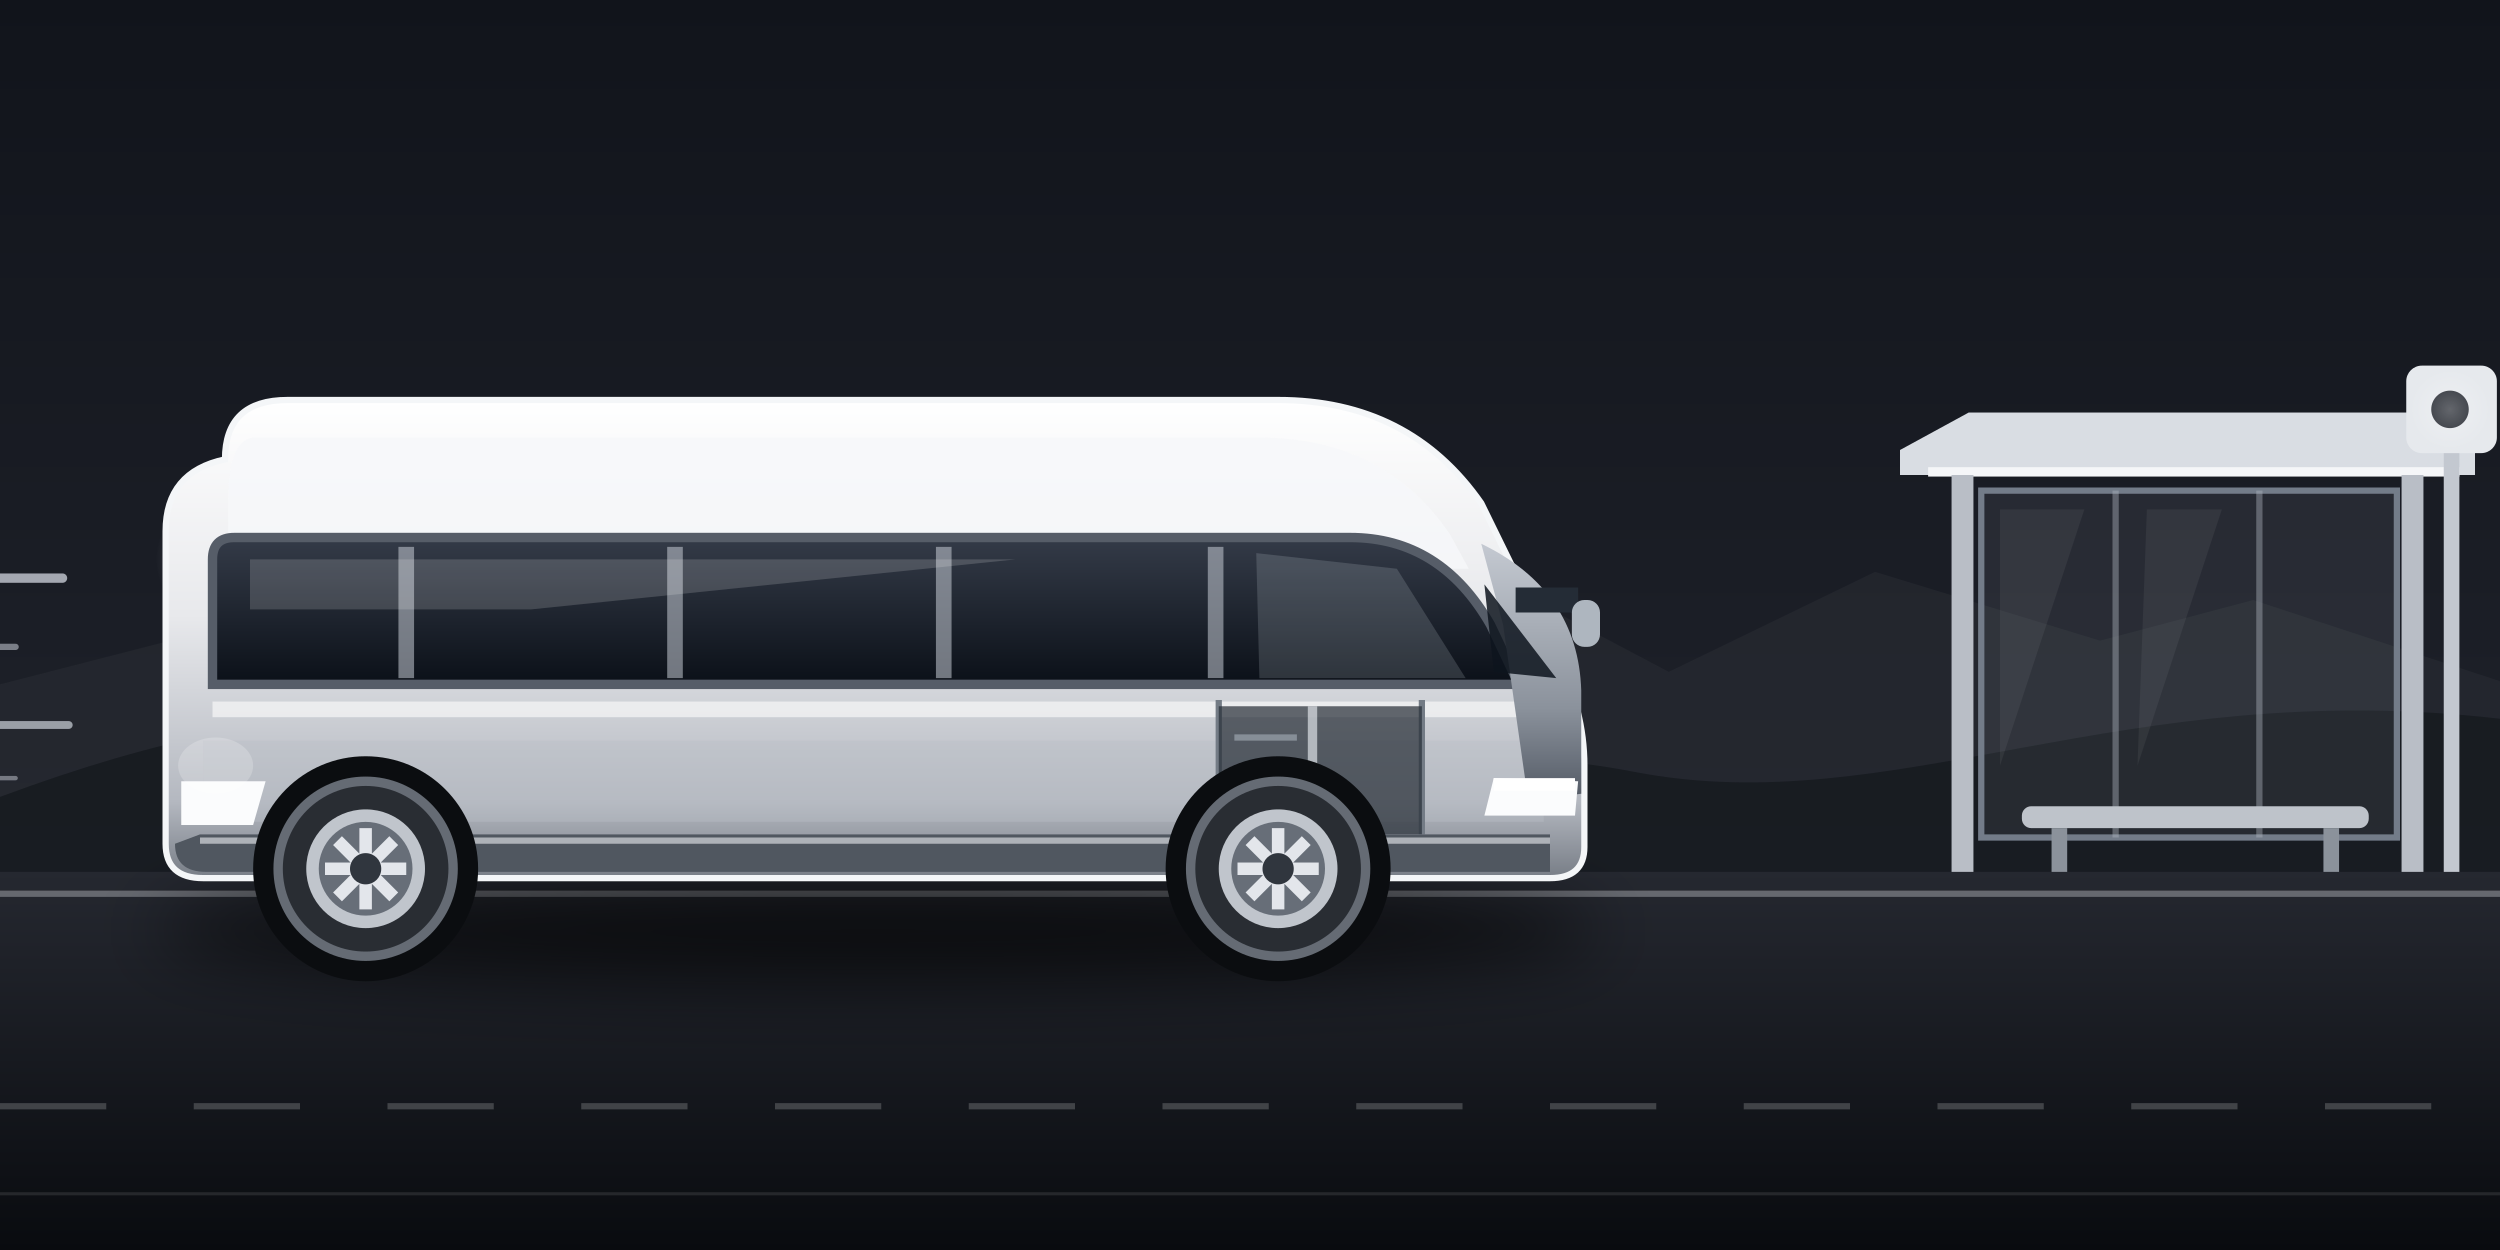
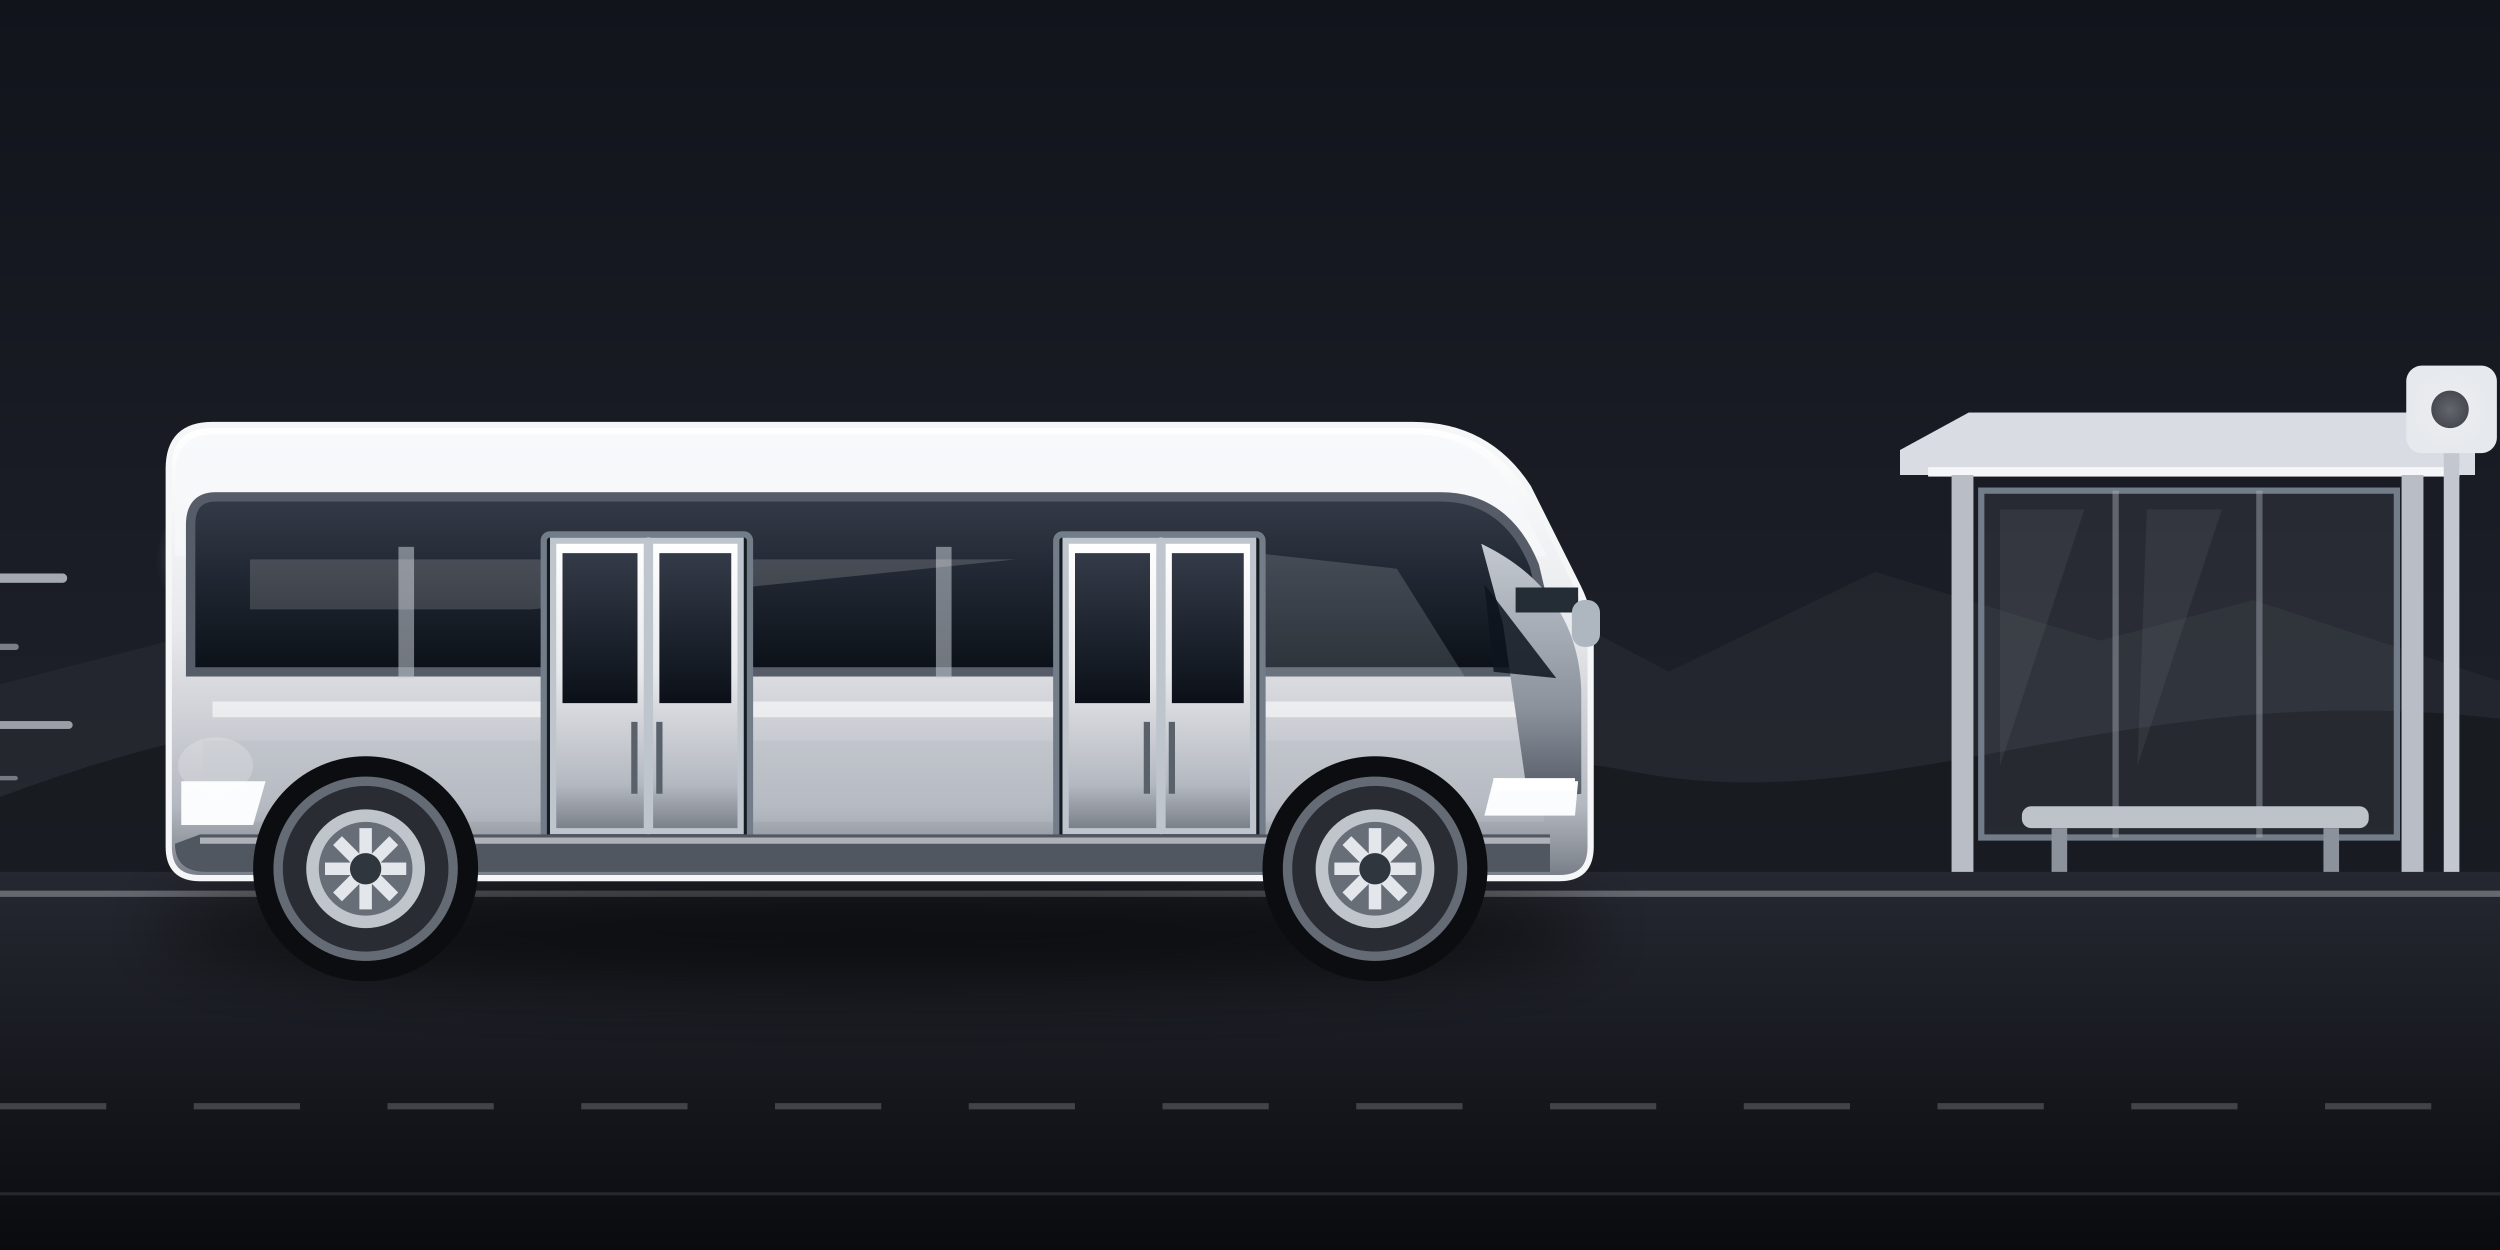
<svg xmlns="http://www.w3.org/2000/svg" viewBox="0 0 800 400" preserveAspectRatio="xMidYMid meet" role="img" aria-label="Amasya durağına yanaşıp bekleyen ve hareket eden otobüs">
  <defs>
    <linearGradient id="sky" x2="0" y2="1">
      <stop stop-color="#11141b" />
      <stop offset="1" stop-color="#252831" />
    </linearGradient>
    <linearGradient id="street" x2="0" y2="1">
      <stop stop-color="#252830" />
      <stop offset="1" stop-color="#090b0f" />
    </linearGradient>
    <linearGradient id="body" x2="0" y2="1">
      <stop stop-color="#ffffff" />
      <stop offset=".45" stop-color="#e8e9ec" />
      <stop offset=".84" stop-color="#b4b8c0" />
      <stop offset="1" stop-color="#777d86" />
    </linearGradient>
    <linearGradient id="glass" x2="0" y2="1">
      <stop stop-color="#343b48" />
      <stop offset="1" stop-color="#0b1018" />
    </linearGradient>
    <linearGradient id="front" x2="0" y2="1">
      <stop stop-color="#c4c9d1" />
      <stop offset=".64" stop-color="#8b929c" />
      <stop offset="1" stop-color="#525964" />
    </linearGradient>
    <radialGradient id="lamp">
      <stop stop-color="#ffffff" stop-opacity=".72" />
      <stop offset="1" stop-color="#ffffff" stop-opacity="0" />
    </radialGradient>
    <filter id="shadow" x="-30%" y="-100%" width="160%" height="300%">
      <feGaussianBlur stdDeviation="11" />
    </filter>
    <style>
      .bus{animation:ride 12s infinite;will-change:transform}
      .wheel{transform-box:fill-box;transform-origin:center;animation:roll 12s linear infinite}
      .wind{animation:gust 12s infinite}
-       .door{animation:openDoor 12s infinite}
+       .door-left{animation:openLeft 12s infinite}
+       .door-right{animation:openRight 12s infinite}
      .stoplight{animation:stopGlow 12s infinite}
      @keyframes ride{0%{transform:translateX(-620px);animation-timing-function:cubic-bezier(.3,.45,.65,1)}42%,63%{transform:translateX(185px)}64%{animation-timing-function:cubic-bezier(.4,0,.55,1)}94%,100%{transform:translateX(900px)}}
      @keyframes roll{0%{transform:rotate(0)}42%{transform:rotate(1260deg)}63%{transform:rotate(1260deg)}94%,100%{transform:rotate(2340deg)}}
      @keyframes gust{0%,6%,40%,65%,93%,100%{opacity:0}10%,35%,70%,89%{opacity:.8}42%,63%{opacity:0}}
-       @keyframes openDoor{0%,44%,64%,100%{transform:translateX(0)}49%,59%{transform:translateX(-13px)}}
+       @keyframes openLeft{0%,44%,63%,100%{transform:translateX(0)}49%,58%{transform:translateX(-14px)}}
+       @keyframes openRight{0%,44%,63%,100%{transform:translateX(0)}49%,58%{transform:translateX(14px)}}
      @keyframes stopGlow{0%,38%,64%,100%{opacity:.2}42%,60%{opacity:1}}
-       @media(prefers-reduced-motion:reduce){.bus,.wheel,.wind,.door,.stoplight{animation:none!important}.bus{transform:translateX(185px)}.wind{opacity:0}}
+       @media(prefers-reduced-motion:reduce){.bus,.wheel,.wind,.door-left,.door-right,.stoplight{animation:none!important}.bus{transform:translateX(185px)}.wind{opacity:0}}
    </style>
  </defs>
  <rect width="800" height="400" fill="url(#sky)" />
  <path d="M0 219 70 201 116 208 173 182 225 205 277 186 322 214 369 191 432 218 483 188 534 215 600 183 672 205 721 192 800 218V300H0Z" fill="#32353c" opacity=".34" />
  <path d="M0 255c105-39 157-29 263 1 99 29 158-29 260-9 83 16 156-31 277-17v77H0Z" fill="#15191e" opacity=".8" />
  <g opacity=".5" fill="#c1c6cd">
    <rect x="70" y="180" width="2" height="74" />
    <rect x="65" y="177" width="13" height="2" />
    <circle cx="71" cy="179" r="21" fill="url(#lamp)" />
    <rect x="292" y="168" width="2" height="92" />
    <rect x="287" y="165" width="13" height="2" />
    <circle cx="293" cy="167" r="21" fill="url(#lamp)" />
  </g>
  <g transform="translate(608 119)">
    <ellipse cx="89" cy="172" rx="104" ry="11" fill="#030408" opacity=".55" />
    <path d="M0 25 22 13h145l17 12v8H0Z" fill="#d9dde3" />
    <path d="M9 32h170" stroke="#f5f6f8" stroke-width="3" />
    <path d="M20 33v132m144-132v132" stroke="#b9bec6" stroke-width="7" />
    <path d="M26 38h133v111H26Z" fill="#b9c0ca" fill-opacity=".09" stroke="#737c89" stroke-width="2" />
    <path d="M69 38v111m46-111v111" stroke="#aeb5c0" stroke-opacity=".42" stroke-width="2" />
    <path d="m32 44 27 0-27 82m47-82 24 0-27 82" fill="#fff" opacity=".055" />
    <rect x="39" y="139" width="111" height="7" rx="3" fill="#bec3ca" />
    <path d="M51 146v16m87-16v16" stroke="#8b929b" stroke-width="5" />
    <rect x="174" y="23" width="5" height="142" fill="#c3c8d0" />
    <rect x="162" y="-2" width="29" height="28" rx="5" fill="#e6e9ed" />
    <circle cx="176" cy="12" r="6" fill="#242830" />
    <circle cx="176" cy="12" r="13" fill="url(#lamp)" opacity=".4" />
  </g>
  <rect y="279" width="800" height="121" fill="url(#street)" />
  <path d="M0 286h800" stroke="#c9cbd0" stroke-opacity=".4" stroke-width="2" />
  <path d="M0 354h800" stroke="#f6f6f6" stroke-opacity=".2" stroke-width="2" stroke-dasharray="34 28" />
  <path d="M0 382h800" stroke="#fff" stroke-opacity=".1" stroke-width="1" />
  <g class="bus">
    <ellipse cx="281" cy="298" rx="232" ry="17" fill="#000" opacity=".64" filter="url(#shadow)" />
    <g class="wind" fill="none" stroke="#d9dee7" stroke-linecap="round">
      <path d="M-73 185h93" stroke-width="3" opacity=".72" />
      <path d="M-105 207H5" stroke-width="2" opacity=".5" />
      <path d="M-83 232h105" stroke-width="2.5" opacity=".65" />
      <path d="M-55 249H5" stroke-width="1.4" opacity=".45" />
    </g>
-     <path d="M72 147q0-19 20-19h317q42 0 65 33l24 49q9 17 9 35v26q0 10-11 10H65q-12 0-12-11V170q0-19 19-23Z" fill="url(#body)" stroke="#f4f6f8" stroke-width="2" />
-     <path d="M81 140h322q40 0 61 31l6 11H73v-22q0-19 8-20Z" fill="#f7f8fa" opacity=".82" />
-     <path d="M75 172h357q29 0 45 28l9 19H68v-40q0-7 7-7Z" fill="url(#glass)" stroke="#565d68" stroke-width="3" />
+     <path d="M68 136h384q24 0 37 20l16 32q4 8 4 17v66q0 10-10 10H64q-10 0-10-10V150q0-14 14-14Z" fill="url(#body)" stroke="#f4f6f8" stroke-width="2" />
+     <path d="M68 139h384q23 0 34 21l9 18H56v-25q0-14 12-14Z" fill="#f7f8fa" opacity=".82" />
+     <path d="M69 159h392q21 0 30 22l8 34H61v-47q0-9 8-9Z" fill="url(#glass)" stroke="#565d68" stroke-width="3" />
    <path d="M130 175v42m86-42v42m86-42v42m87-42v42" stroke="#c4cbd3" stroke-width="5" opacity=".55" />
    <path d="m80 179 245 0-155 16-90 0Z" fill="#fff" opacity=".16" />
    <path d="m402 177 45 5 22 35h-66Z" fill="#d8e0e8" opacity=".17" />
    <path d="M68 227h419" stroke="#fafafa" stroke-width="5" opacity=".65" />
    <path d="M65 237h429v26H65Z" fill="#b8bdc5" opacity=".4" />
-     <path d="M390 224v43m65-43v43" stroke="#737b85" stroke-width="2" />
-     <g class="door">
-       <path d="M390 226h65v41h-65Z" fill="#252c35" opacity=".7" />
-       <path d="M420 226v41" stroke="#e6ebf0" stroke-width="3" opacity=".65" />
-       <path d="M395 236h20" stroke="#b8c2cc" stroke-width="2" opacity=".5" />
+     <g fill="#151b23" stroke="#737d89" stroke-width="2">
+       <rect x="174" y="171" width="66" height="99" rx="2" />
+       <rect x="338" y="171" width="66" height="99" rx="2" />
+     </g>
+     <path d="M179 260h56m108 0h56" stroke="#dce0e5" stroke-width="3" />
+     <g class="door-left">
+       <path d="M177 173h30v93h-30Z M341 173h30v93h-30Z" fill="url(#body)" stroke="#bfc5cc" stroke-width="2" />
+       <path d="M180 177h24v48h-24Z M344 177h24v48h-24Z" fill="url(#glass)" />
+       <path d="M203 231v23m164-23v23" stroke="#59616b" stroke-width="2" />
+     </g>
+     <g class="door-right">
+       <path d="M208 173h29v93h-29Z M372 173h29v93h-29Z" fill="url(#body)" stroke="#bfc5cc" stroke-width="2" />
+       <path d="M211 177h23v48h-23Z M375 177h23v48h-23Z" fill="url(#glass)" />
+       <path d="M211 231v23m164-23v23" stroke="#59616b" stroke-width="2" />
    </g>
    <path d="M474 174q31 15 32 47v33l-17 2-8-56Z" fill="url(#front)" />
    <path d="m475 187 23 30-20-2Z" fill="#0d141d" opacity=".85" />
    <path d="M485 188h20v8h-20Z" fill="#242c36" />
    <rect x="503" y="192" width="9" height="15" rx="4" fill="#aeb6bf" />
    <path d="M58 250h27l-4 14H58Zm420-1 27 1-1 11h-29Z" fill="#fbfcfd" />
    <path d="M478 251h26" stroke="#fff" stroke-width="4" />
    <path d="M64 267h432v12H66q-10 0-10-9Z" fill="#505760" />
    <path d="M64 269h432" stroke="#d6d9dd" stroke-width="2" opacity=".7" />
    <g transform="translate(117 278)">
      <g class="wheel">
        <circle r="36" fill="#0b0d10" />
        <circle r="28" fill="#292d33" stroke="#656b74" stroke-width="3" />
        <circle r="19" fill="#c0c5cc" />
        <circle r="15" fill="#676e78" />
        <path d="M-13 0h26M0-13v26M-9-9 9 9M9-9-9 9" stroke="#e3e6eb" stroke-width="4" />
        <circle r="5" fill="#30363e" />
      </g>
    </g>
-     <g transform="translate(409 278)">
+     <g transform="translate(440 278)">
      <g class="wheel">
        <circle r="36" fill="#0b0d10" />
        <circle r="28" fill="#292d33" stroke="#656b74" stroke-width="3" />
        <circle r="19" fill="#c0c5cc" />
        <circle r="15" fill="#676e78" />
        <path d="M-13 0h26M0-13v26M-9-9 9 9M9-9-9 9" stroke="#e3e6eb" stroke-width="4" />
        <circle r="5" fill="#30363e" />
      </g>
    </g>
    <ellipse class="stoplight" cx="69" cy="245" rx="12" ry="9" fill="#fff" opacity=".2" />
  </g>
</svg>
